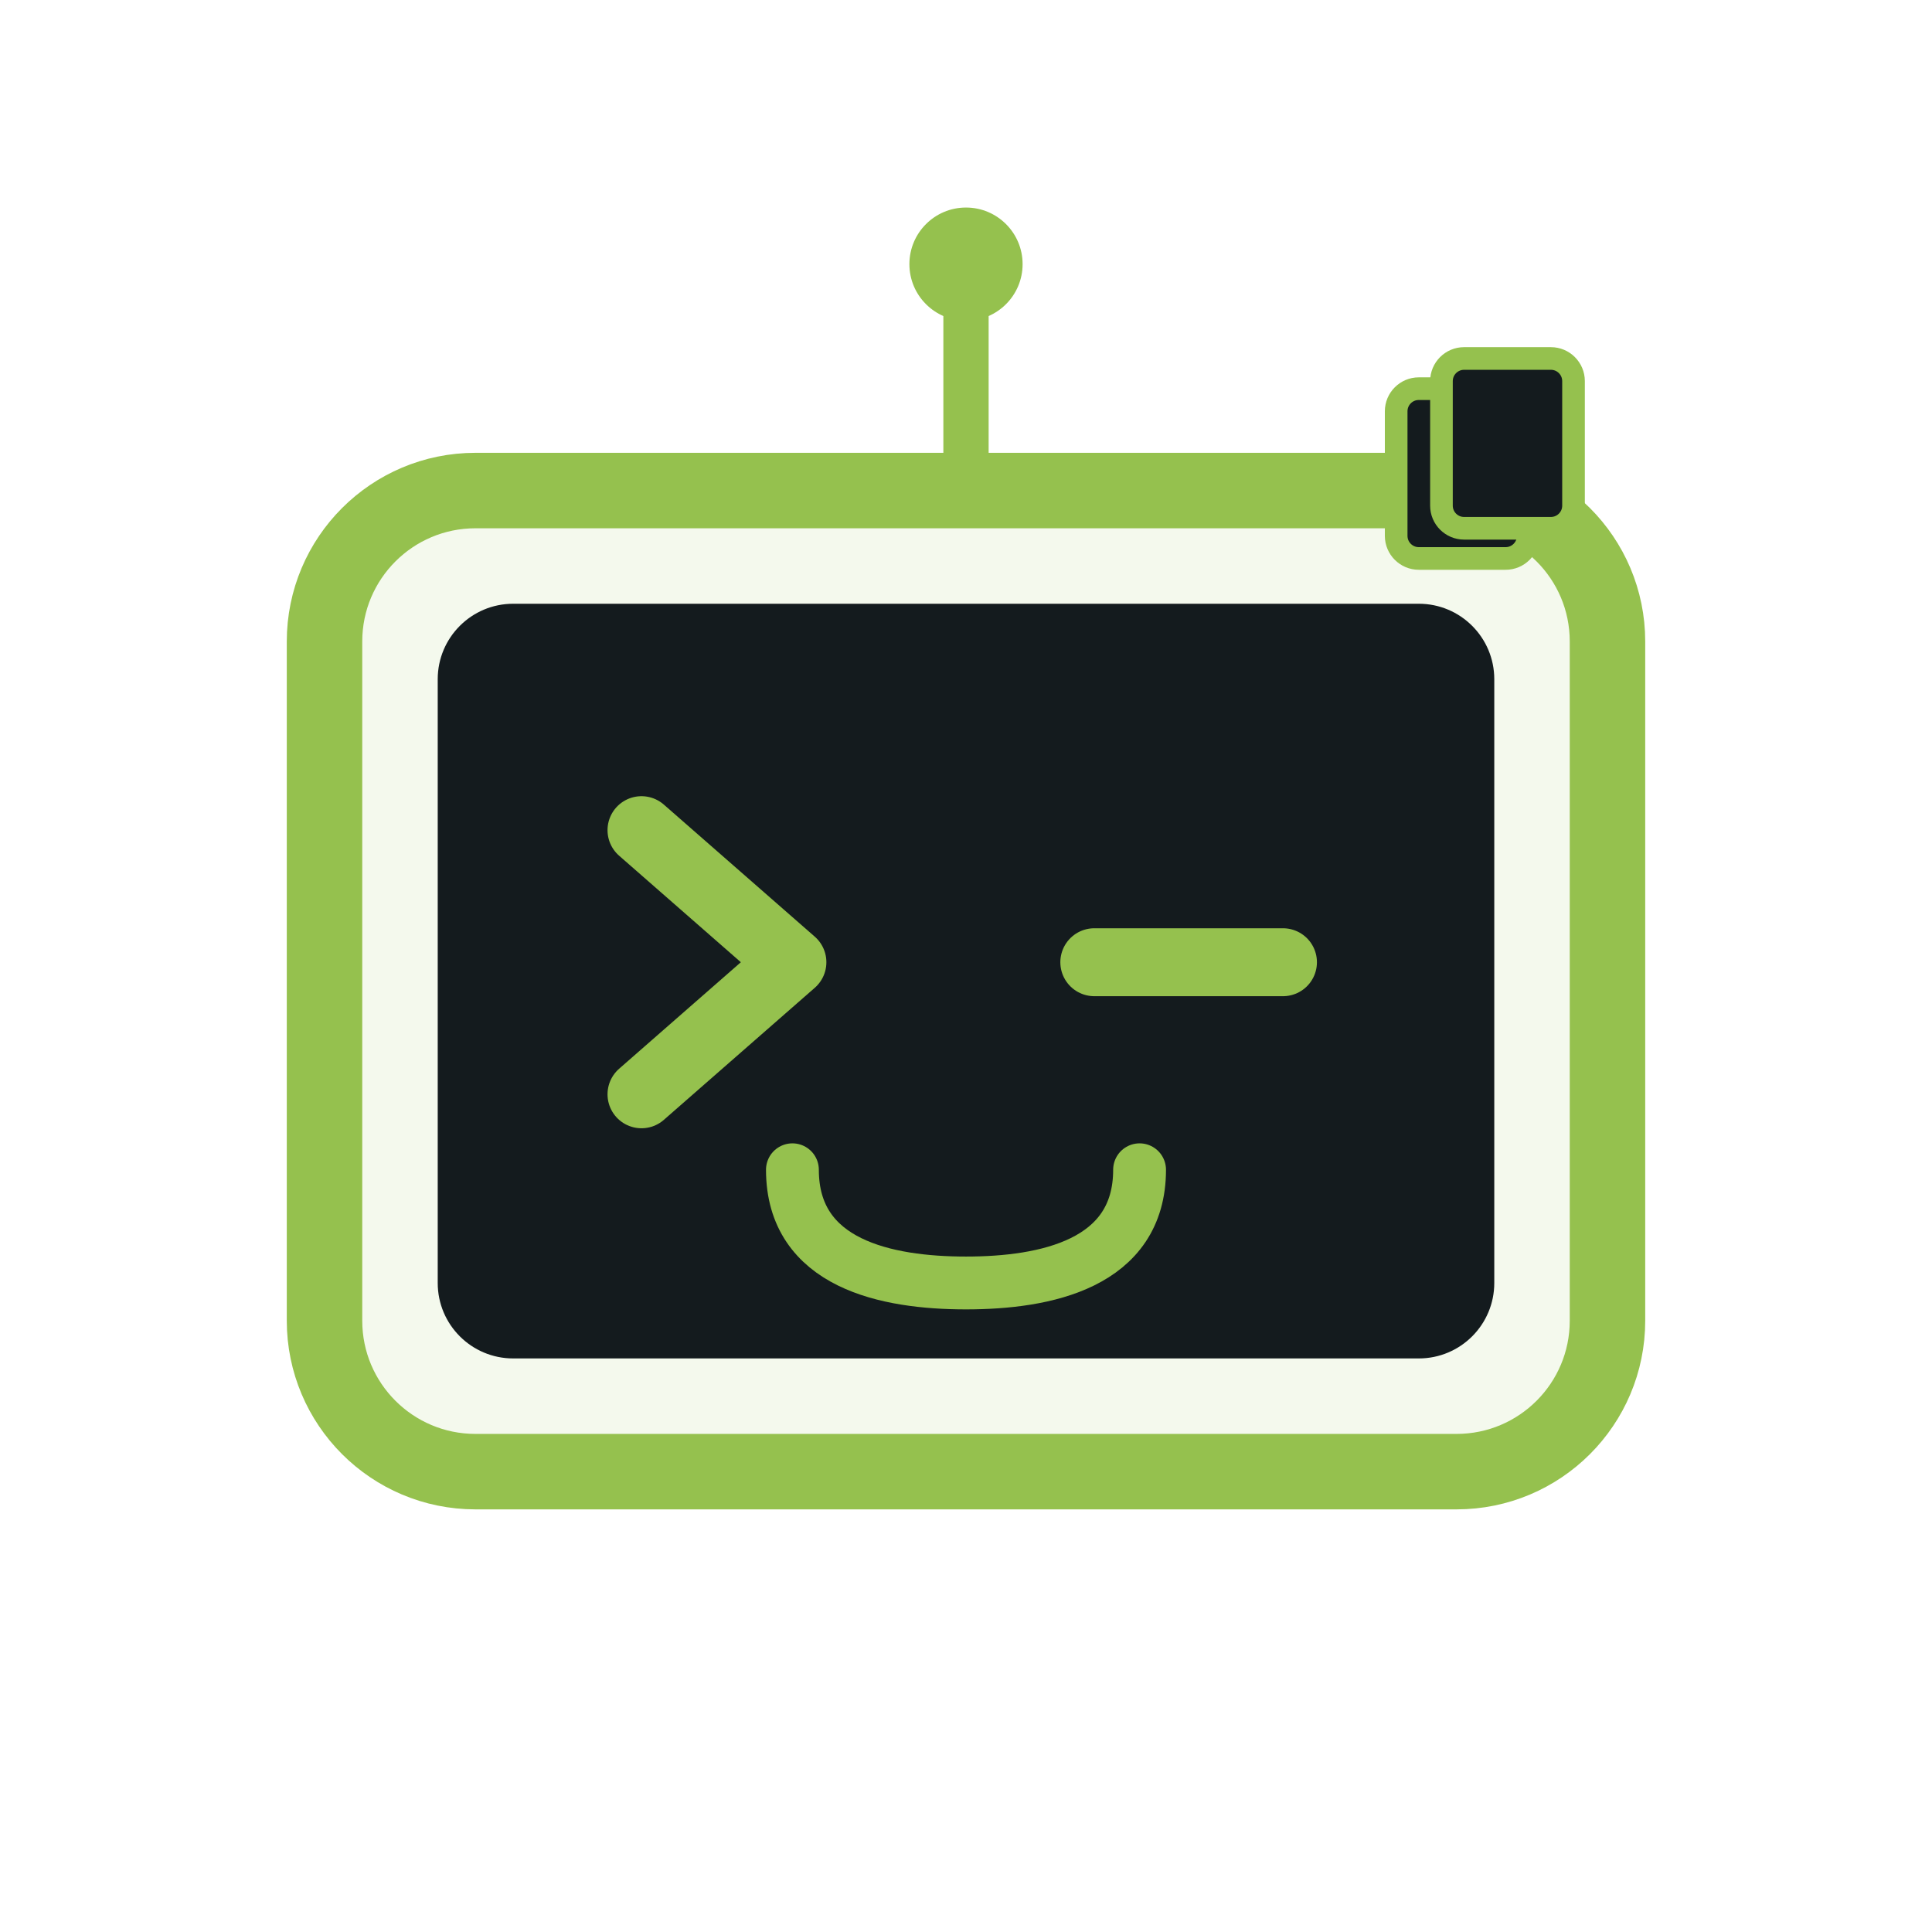
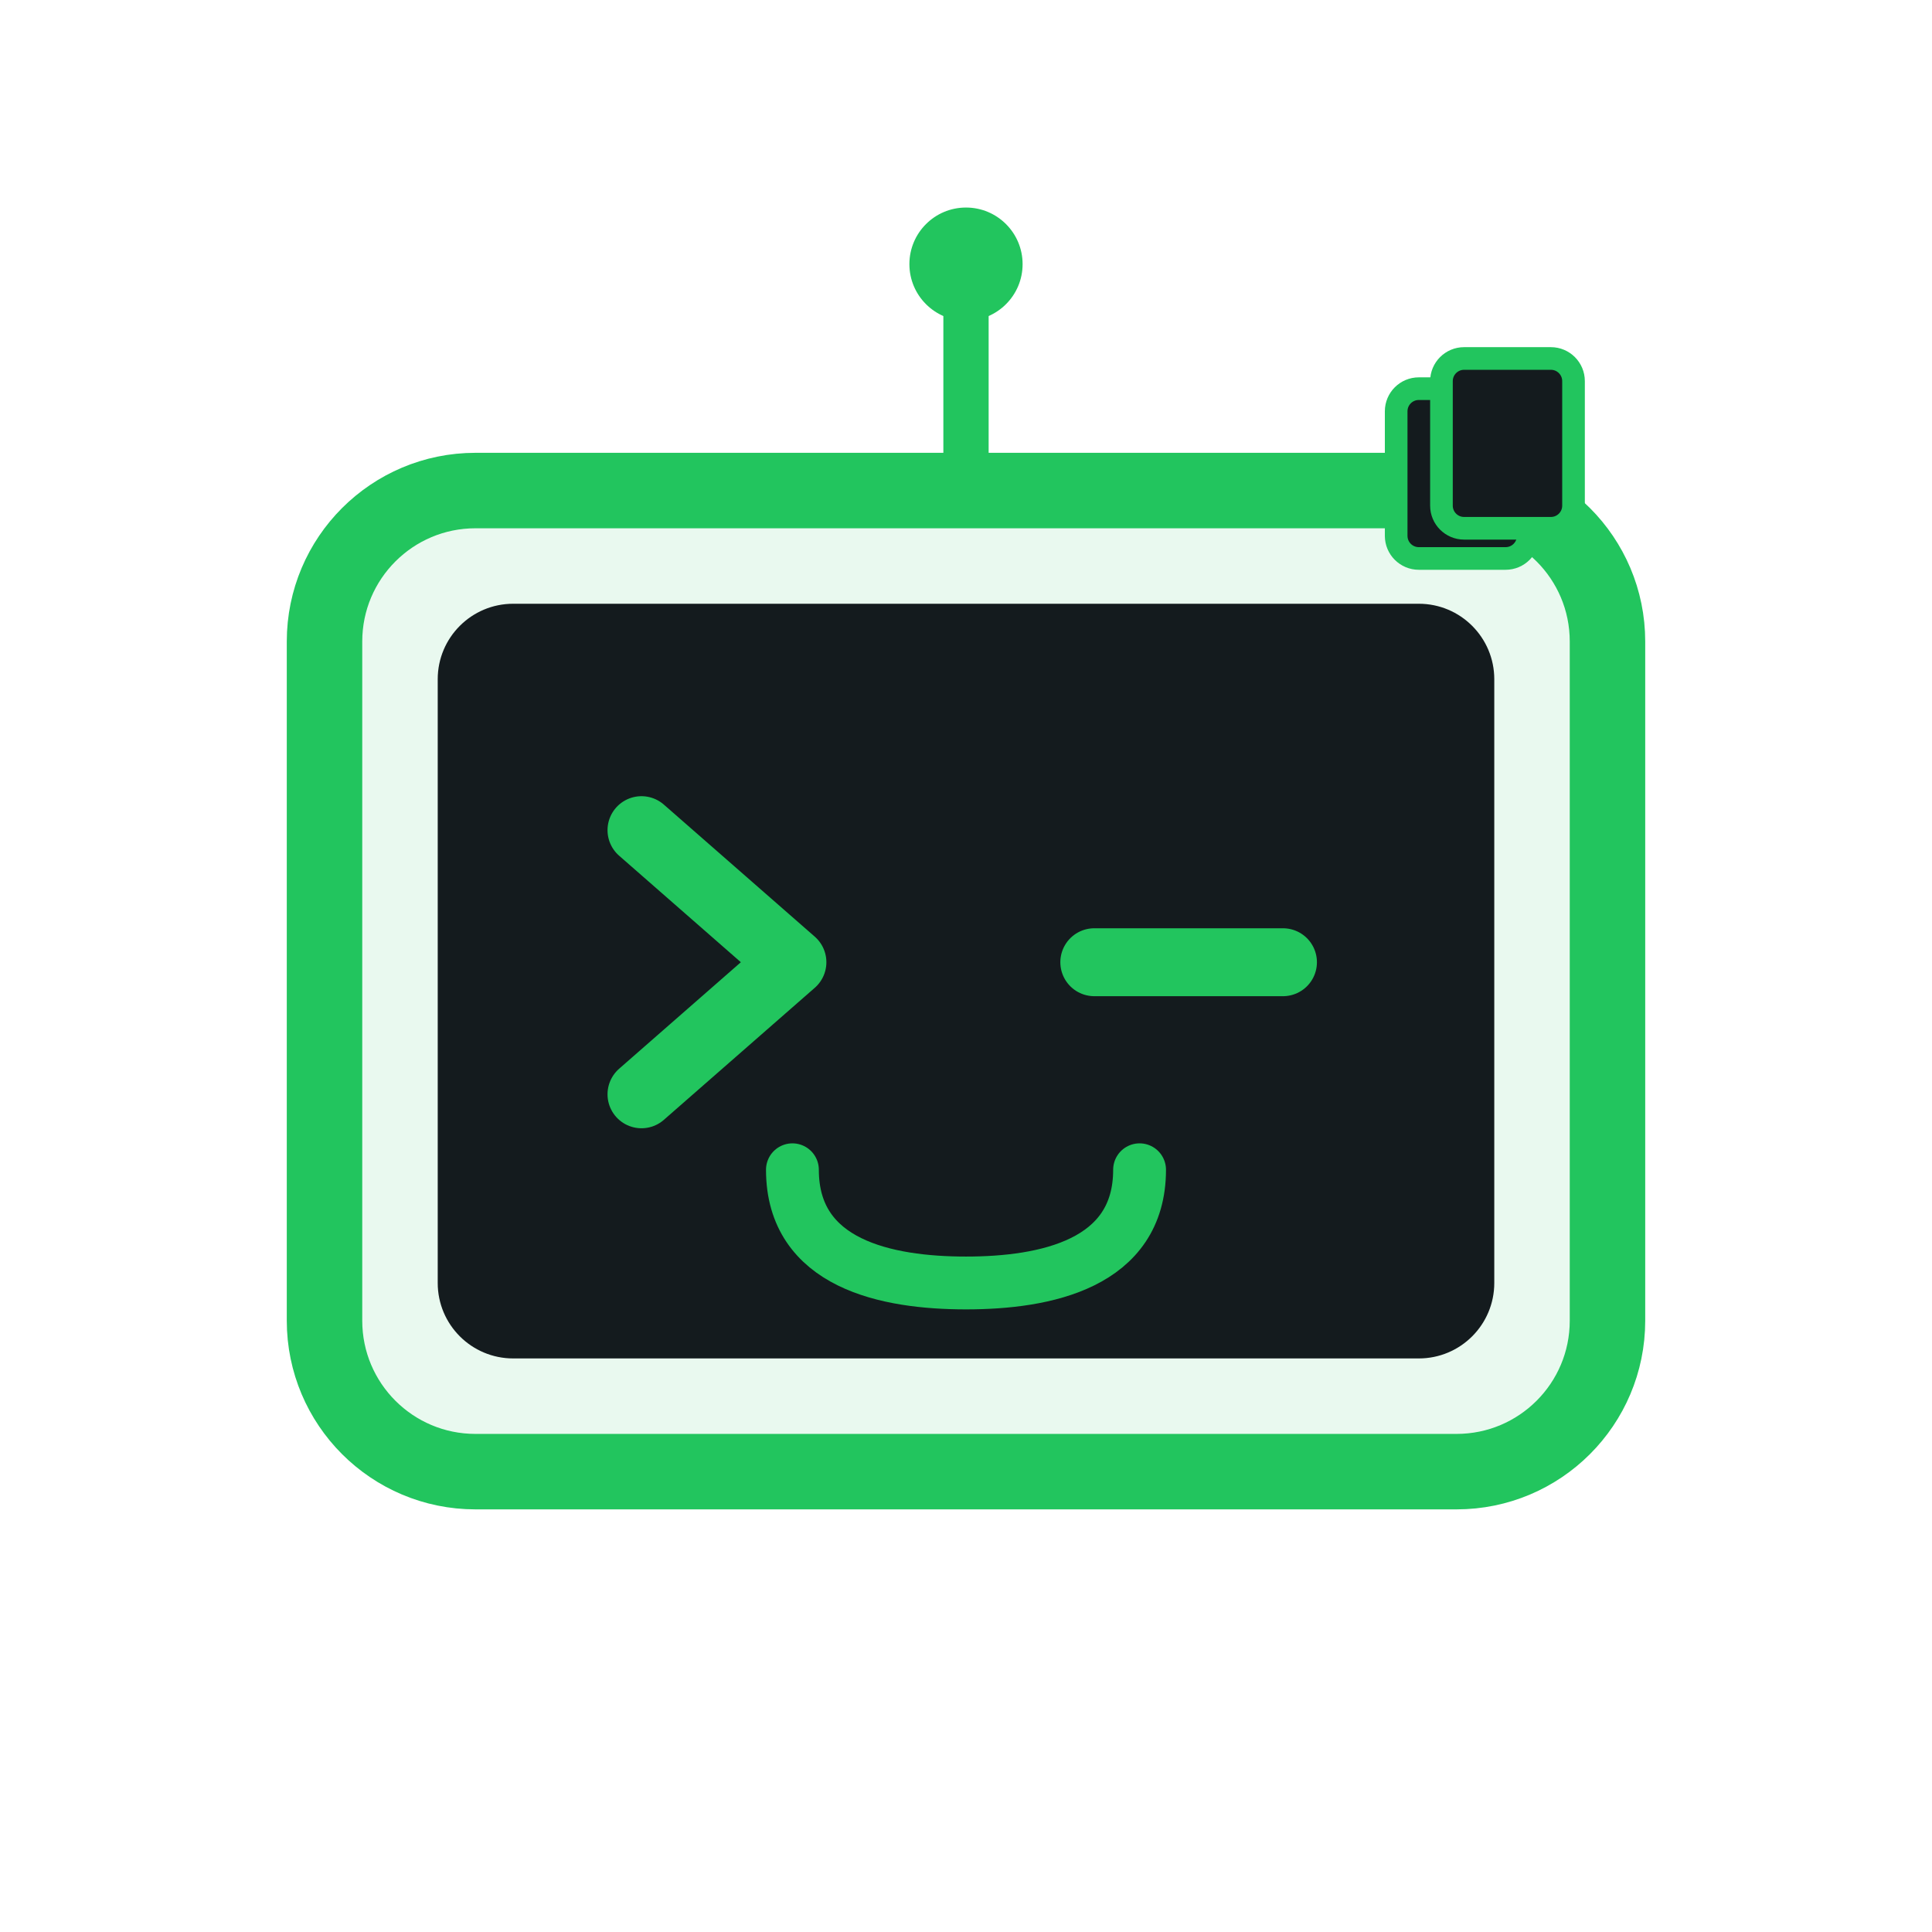
<svg xmlns="http://www.w3.org/2000/svg" width="512" height="512" viewBox="0 0 512 512" fill="none">
-   <line x1="256" y1="130" x2="256" y2="80" stroke="#95c14e" stroke-width="12" stroke-linecap="round" />
-   <circle cx="256" cy="70" r="15" fill="#95c14e" />
-   <rect x="86" y="130" width="340" height="260" rx="40" fill="#95c14e" fill-opacity="0.1" stroke="#95c14e" stroke-width="20" />
+   <line x1="256" y1="130" x2="256" y2="80" stroke="#22c55e" stroke-width="12" stroke-linecap="round" />
+   <circle cx="256" cy="70" r="15" fill="#22c55e" />
+   <rect x="86" y="130" width="340" height="260" rx="40" fill="#22c55e" fill-opacity="0.1" stroke="#22c55e" stroke-width="20" />
  <rect x="116" y="160" width="280" height="200" rx="20" fill="#141b1e" />
-   <path d="M170 220L210 255L170 290" stroke="#95c14e" stroke-width="18" stroke-linecap="round" stroke-linejoin="round" />
-   <line x1="290" y1="255" x2="340" y2="255" stroke="#95c14e" stroke-width="18" stroke-linecap="round" />
-   <path d="M210 310C210 335 235 340 256 340C277 340 302 335 302 310" stroke="#95c14e" stroke-width="14" stroke-linecap="round" fill="none" />
+   <path d="M170 220L210 255L170 290" stroke="#22c55e" stroke-width="18" stroke-linecap="round" stroke-linejoin="round" />
+   <line x1="290" y1="255" x2="340" y2="255" stroke="#22c55e" stroke-width="18" stroke-linecap="round" />
+   <path d="M210 310C210 335 235 340 256 340C277 340 302 335 302 310" stroke="#22c55e" stroke-width="14" stroke-linecap="round" fill="none" />
  <g transform="translate(370, 95)">
-     <rect x="0" y="8" width="35" height="45" rx="6" stroke="#95c14e" stroke-width="6" fill="#141b1e" />
-     <rect x="12" y="0" width="35" height="45" rx="6" stroke="#95c14e" stroke-width="6" fill="#141b1e" />
+     <rect x="0" y="8" width="35" height="45" rx="6" stroke="#22c55e" stroke-width="6" fill="#141b1e" />
+     <rect x="12" y="0" width="35" height="45" rx="6" stroke="#22c55e" stroke-width="6" fill="#141b1e" />
  </g>
</svg>
